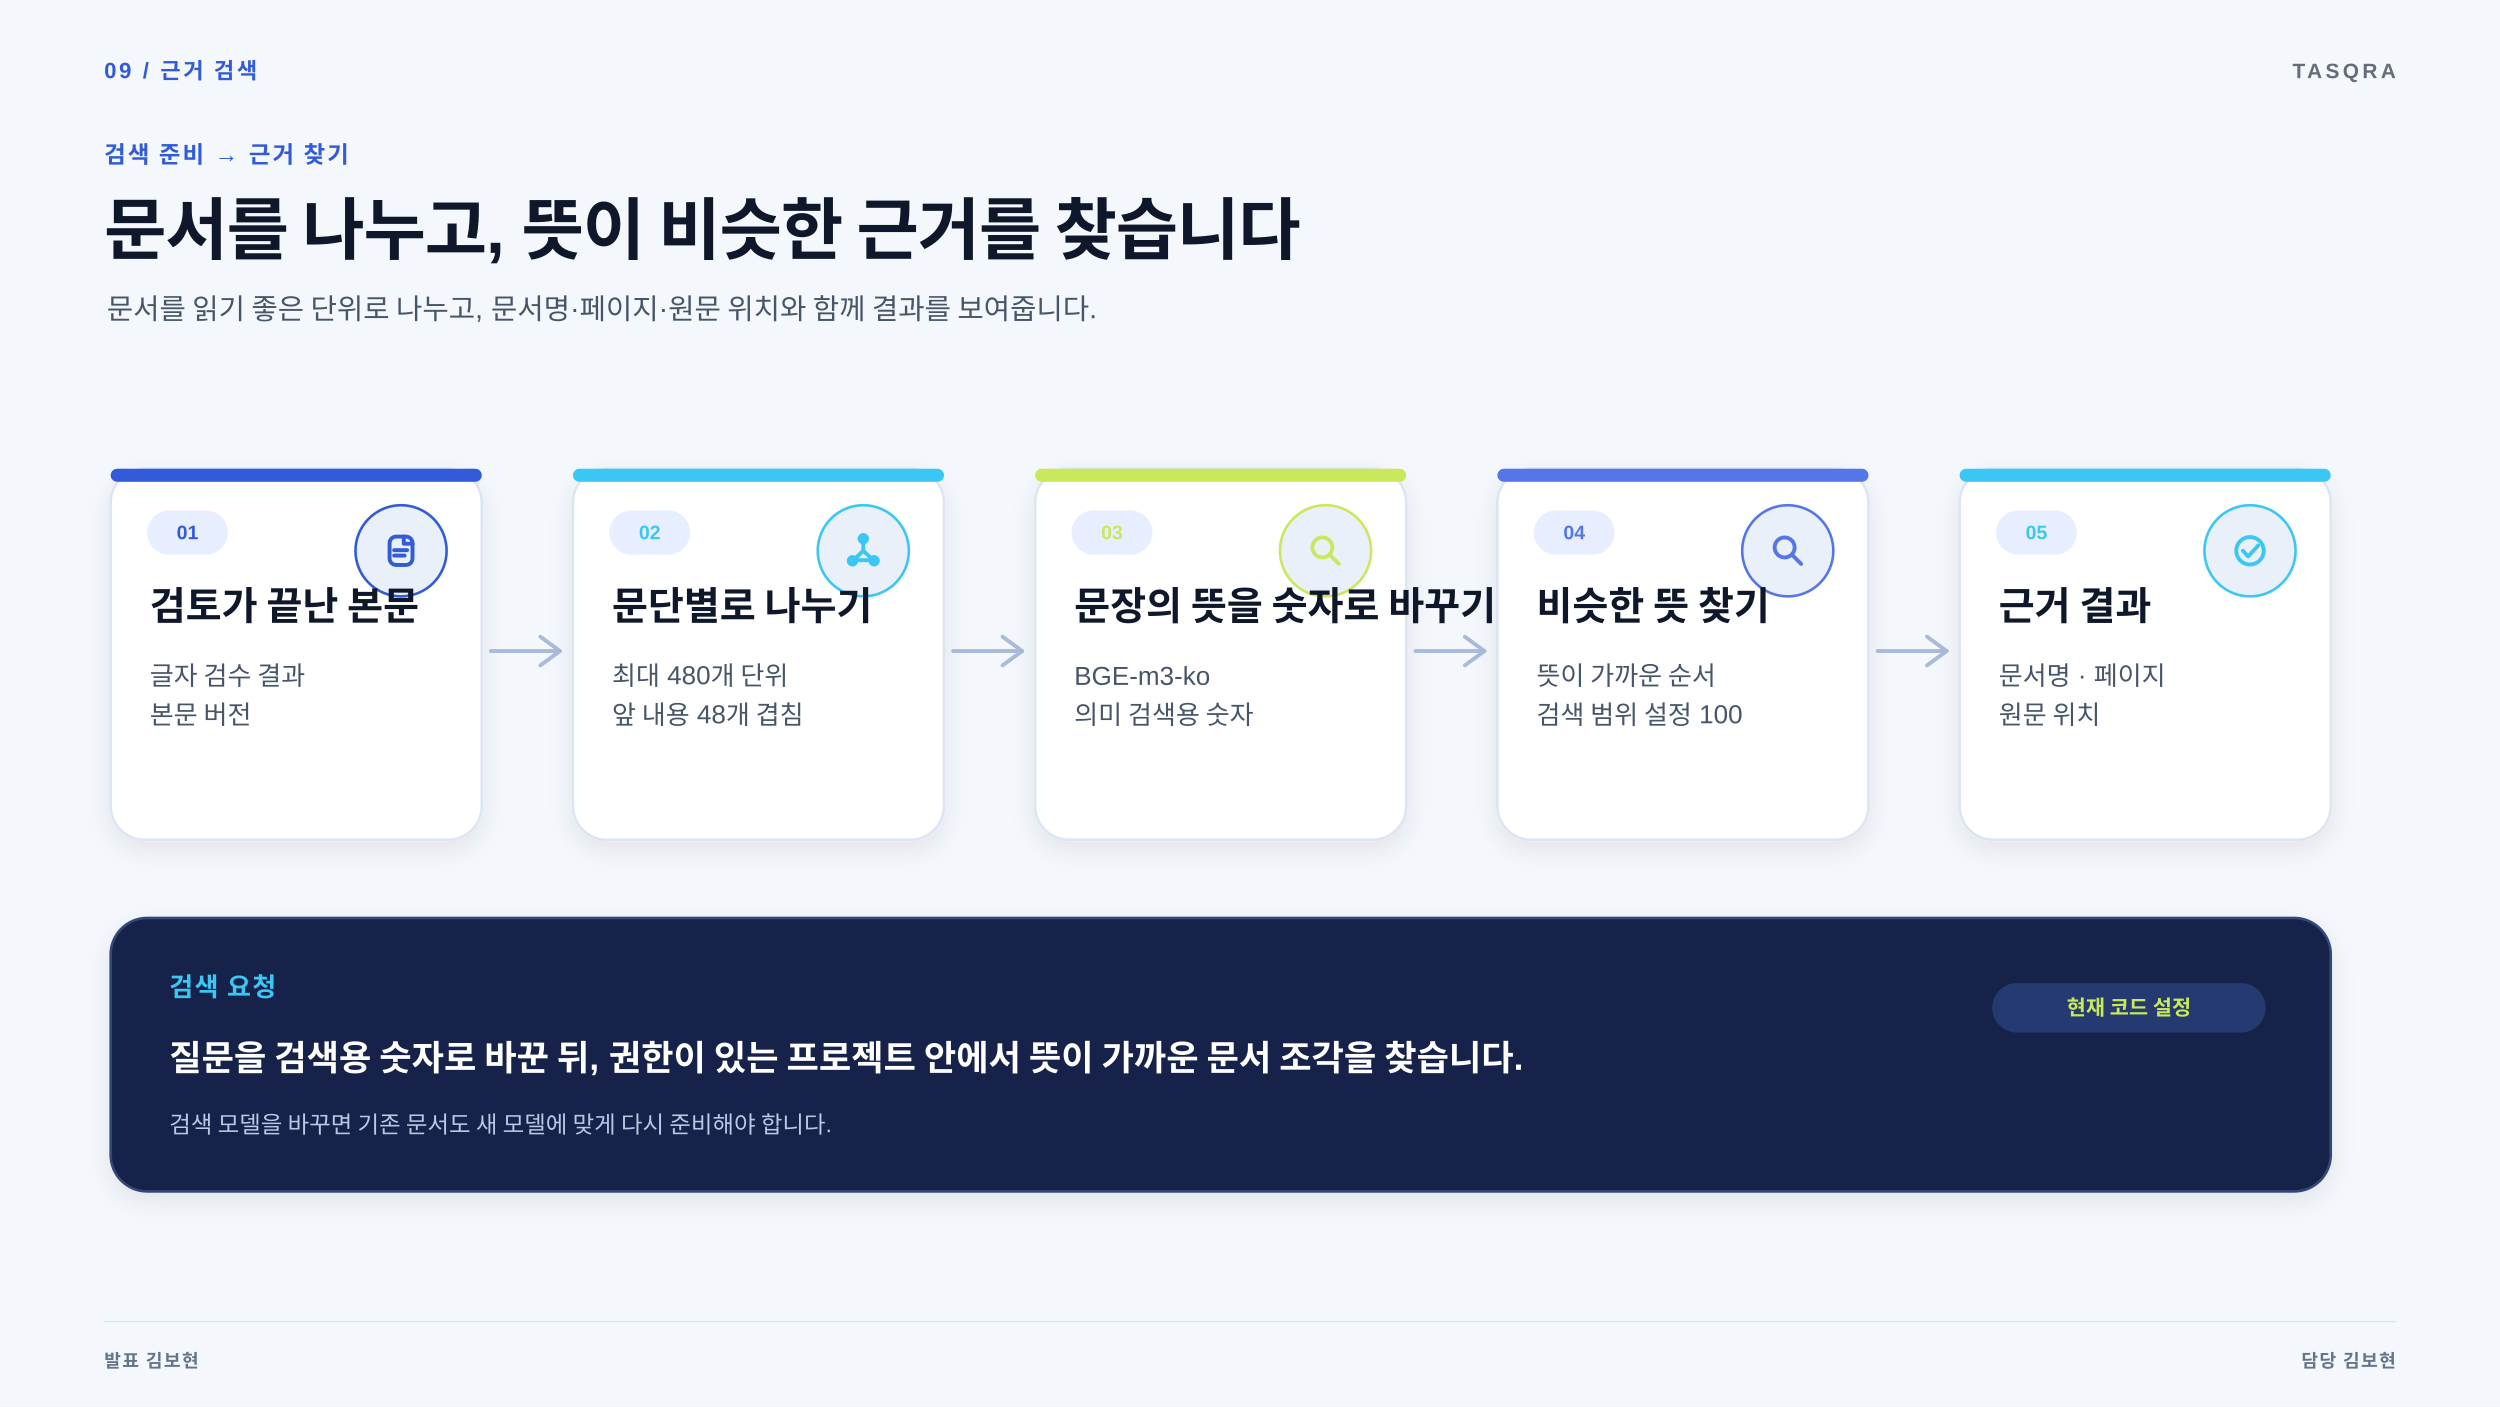
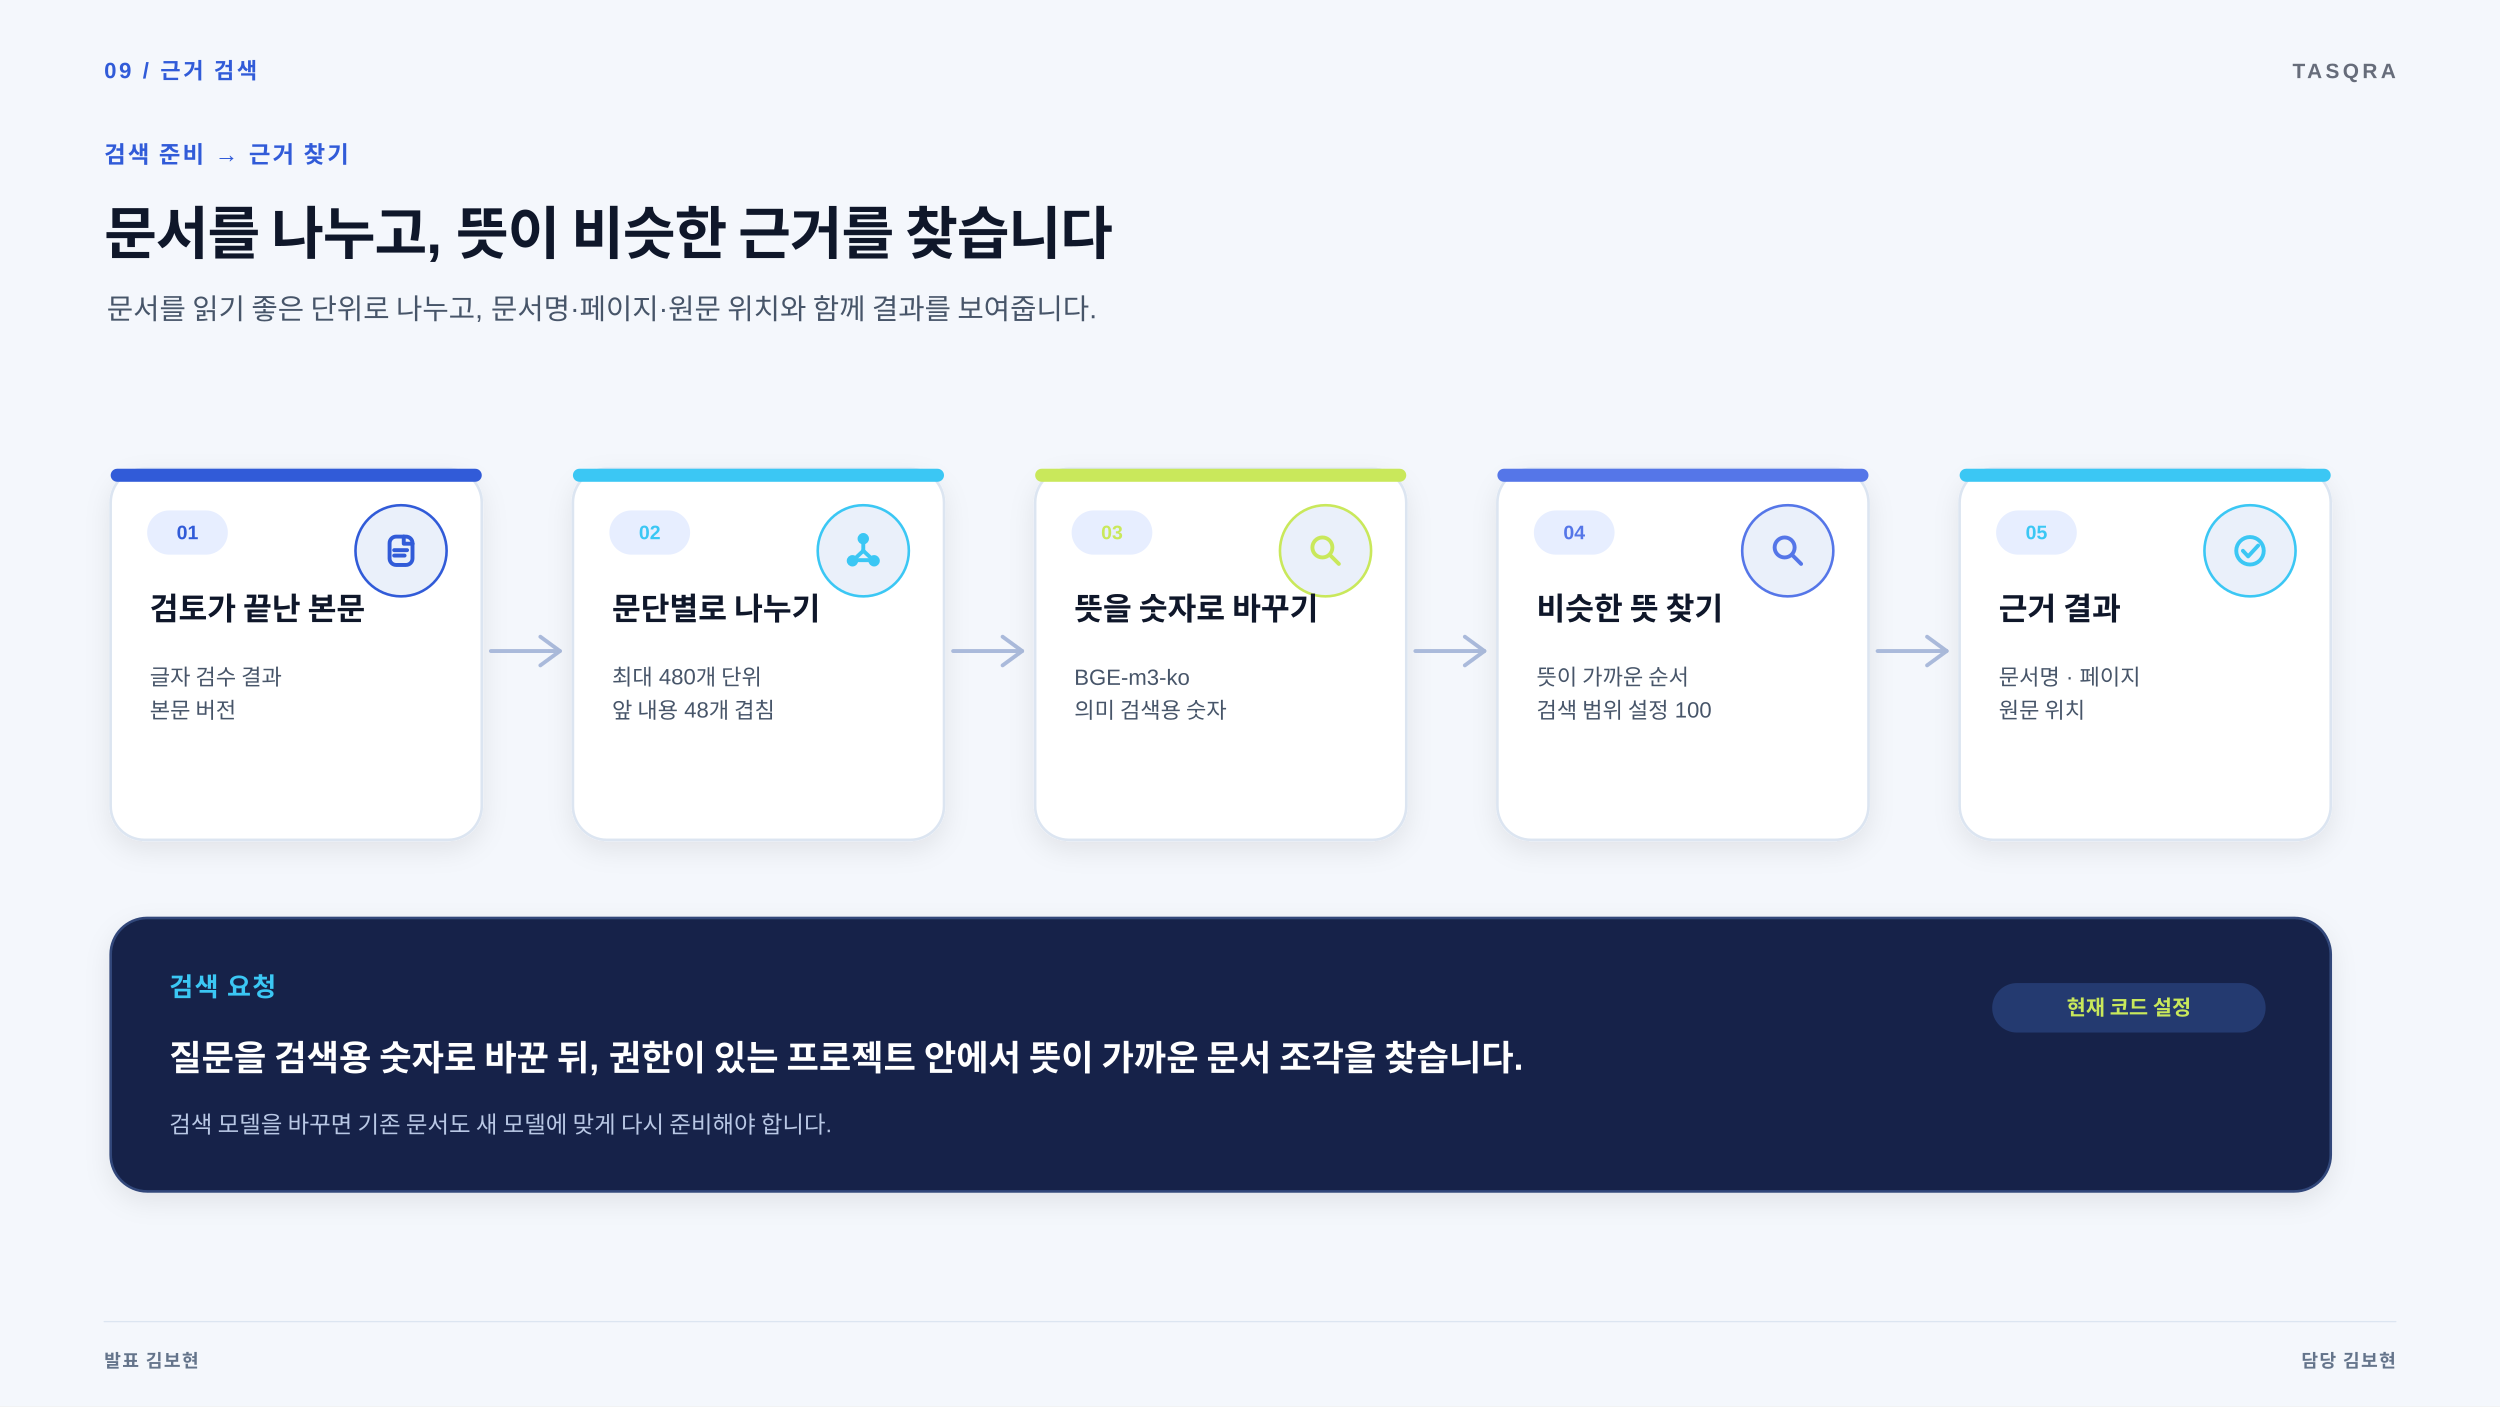
<svg xmlns="http://www.w3.org/2000/svg" width="1920" height="1080" viewBox="0 0 1920 1080">
  <defs>
    <style>@font-face{font-family:NotoKR;src:url("../../포트폴리오/NotoSansKR.ttf") format("truetype");} text{font-family:NotoKR,Arial,sans-serif;}</style>
    <filter id="shadow" x="-20%" y="-20%" width="140%" height="140%">
      <feDropShadow dx="0" dy="12" stdDeviation="16" flood-color="#0E162F" flood-opacity="0.11" />
    </filter>
    <filter id="softShadow" x="-20%" y="-20%" width="140%" height="140%">
      <feDropShadow dx="0" dy="7" stdDeviation="10" flood-color="#0E162F" flood-opacity="0.08" />
    </filter>
  </defs>
  <rect x="0" y="0" width="1920" height="1080" rx="0" fill="#F4F7FC" stroke="none" stroke-width="0" opacity="1" />
  <text x="80" y="60" font-family="NotoKR, Arial, sans-serif" font-size="17" font-weight="800" font-style="normal" fill="#315BD8" text-anchor="start" letter-spacing="2" opacity="1">09  /  근거 검색</text>
  <text x="1840" y="60" font-family="NotoKR, Arial, sans-serif" font-size="16" font-weight="800" font-style="normal" fill="#0F172A" text-anchor="end" letter-spacing="2.6" opacity="0.62">TASQRA</text>
  <line x1="80" y1="1015" x2="1840" y2="1015" stroke="#DCE5F1" stroke-width="1" stroke-linecap="round" opacity="1" />
  <text x="80" y="1050" font-family="NotoKR, Arial, sans-serif" font-size="14" font-weight="700" font-style="normal" fill="#64748B" text-anchor="start" letter-spacing="1" opacity="1">발표  김보현</text>
  <text x="1840" y="1050" font-family="NotoKR, Arial, sans-serif" font-size="14" font-weight="700" font-style="normal" fill="#64748B" text-anchor="end" letter-spacing="1" opacity="1">담당  김보현</text>
  <text x="80" y="125" font-family="NotoKR, Arial, sans-serif" font-size="18" font-weight="800" font-style="normal" fill="#315BD8" text-anchor="start" letter-spacing="1.6" opacity="1">검색 준비 → 근거 찾기</text>
-   <text x="80" y="195" font-family="NotoKR, Arial, sans-serif" font-size="52" font-weight="800" font-style="normal" fill="#0F172A" text-anchor="start" letter-spacing="-0.8" opacity="1">문서를 나누고, 뜻이 비슷한 근거를 찾습니다</text>
+   <text x="80" y="195" font-family="NotoKR, Arial, sans-serif" font-size="44" font-weight="800" font-style="normal" fill="#0F172A" text-anchor="start" letter-spacing="-0.8" opacity="1">문서를 나누고, 뜻이 비슷한 근거를 찾습니다</text>
  <text x="82" y="245" font-family="NotoKR, Arial, sans-serif" font-size="22" font-weight="500" font-style="normal" fill="#475569" text-anchor="start" letter-spacing="0" opacity="1">문서를 읽기 좋은 단위로 나누고, 문서명·페이지·원문 위치와 함께 결과를 보여줍니다.</text>
  <rect x="85" y="360" width="285" height="285" rx="26" fill="#FFFFFF" stroke="#DCE5F1" stroke-width="2" opacity="1" filter="url(#softShadow)" />
  <rect x="85" y="360" width="285" height="10" rx="5" fill="#315BD8" stroke="none" stroke-width="0" opacity="1" />
  <rect x="113" y="392" width="62" height="34" rx="17.0" fill="#E7EEFF" stroke="none" stroke-width="0" opacity="1" />
  <text x="144.0" y="414.1" font-family="NotoKR, Arial, sans-serif" font-size="15" font-weight="700" font-style="normal" fill="#315BD8" text-anchor="middle" letter-spacing="0" opacity="1">01</text>
  <circle cx="308" cy="423" r="35" fill="#EAF0FA" stroke="#315BD8" stroke-width="2" opacity="1" />
  <g fill="none" stroke="#315BD8" stroke-width="3" stroke-linecap="round" stroke-linejoin="round">
    <rect x="299.2" y="412.12" width="17.6" height="21.76" rx="5" />
    <path d="M 310.08 412.12 v 5.44 h 6.72" />
    <line x1="302.72" y1="422.52" x2="312.64" y2="422.52" />
    <line x1="302.72" y1="426.68" x2="310.72" y2="426.68" />
  </g>
-   <text x="115" y="476" font-family="NotoKR, Arial, sans-serif" font-size="30" font-weight="800" font-style="normal" fill="#0F172A" text-anchor="start" letter-spacing="0" opacity="1">검토가 끝난 본문</text>
-   <text x="115" y="526" font-family="NotoKR, Arial, sans-serif" font-size="20" font-weight="500" fill="#475569" text-anchor="start">
+   <text x="115" y="476" font-family="NotoKR, Arial, sans-serif" font-size="24" font-weight="800" font-style="normal" fill="#0F172A" text-anchor="start" letter-spacing="0" opacity="1">검토가 끝난 본문</text>
+   <text x="115" y="526" font-family="NotoKR, Arial, sans-serif" font-size="17" font-weight="500" fill="#475569" text-anchor="start">
    <tspan x="115" dy="0">글자 검수 결과</tspan>
-     <tspan x="115" dy="30.0">본문 버전</tspan>
+     <tspan x="115" dy="25.5">본문 버전</tspan>
  </text>
  <line x1="377" y1="500" x2="430" y2="500" stroke="#AABADB" stroke-width="3" stroke-linecap="round" opacity="1" />
  <path d="M 415 489 L 430 500 L 415 511" fill="none" stroke="#AABADB" stroke-width="3" stroke-linecap="round" stroke-linejoin="round" />
  <rect x="440" y="360" width="285" height="285" rx="26" fill="#FFFFFF" stroke="#DCE5F1" stroke-width="2" opacity="1" filter="url(#softShadow)" />
  <rect x="440" y="360" width="285" height="10" rx="5" fill="#3BC7F4" stroke="none" stroke-width="0" opacity="1" />
  <rect x="468" y="392" width="62" height="34" rx="17.0" fill="#E7EEFF" stroke="none" stroke-width="0" opacity="1" />
  <text x="499.0" y="414.1" font-family="NotoKR, Arial, sans-serif" font-size="15" font-weight="700" font-style="normal" fill="#3BC7F4" text-anchor="middle" letter-spacing="0" opacity="1">02</text>
  <circle cx="663" cy="423" r="35" fill="#EAF0FA" stroke="#3BC7F4" stroke-width="2" opacity="1" />
  <g fill="none" stroke="#3BC7F4" stroke-width="3" stroke-linecap="round">
    <line x1="663" y1="414.68" x2="663" y2="423" />
    <line x1="655.32" y1="430.2" x2="670.68" y2="430.2" />
    <line x1="655.32" y1="430.2" x2="663" y2="423" />
    <line x1="670.68" y1="430.2" x2="663" y2="423" />
    <circle cx="663" cy="413.72" r="2.88" fill="#3BC7F4" />
    <circle cx="654.68" cy="430.68" r="2.88" fill="#3BC7F4" />
    <circle cx="671.32" cy="430.68" r="2.88" fill="#3BC7F4" />
  </g>
-   <text x="470" y="476" font-family="NotoKR, Arial, sans-serif" font-size="30" font-weight="800" font-style="normal" fill="#0F172A" text-anchor="start" letter-spacing="0" opacity="1">문단별로 나누기</text>
-   <text x="470" y="526" font-family="NotoKR, Arial, sans-serif" font-size="20" font-weight="500" fill="#475569" text-anchor="start">
+   <text x="470" y="476" font-family="NotoKR, Arial, sans-serif" font-size="24" font-weight="800" font-style="normal" fill="#0F172A" text-anchor="start" letter-spacing="0" opacity="1">문단별로 나누기</text>
+   <text x="470" y="526" font-family="NotoKR, Arial, sans-serif" font-size="17" font-weight="500" fill="#475569" text-anchor="start">
    <tspan x="470" dy="0">최대 480개 단위</tspan>
-     <tspan x="470" dy="30.0">앞 내용 48개 겹침</tspan>
+     <tspan x="470" dy="25.5">앞 내용 48개 겹침</tspan>
  </text>
  <line x1="732" y1="500" x2="785" y2="500" stroke="#AABADB" stroke-width="3" stroke-linecap="round" opacity="1" />
  <path d="M 770 489 L 785 500 L 770 511" fill="none" stroke="#AABADB" stroke-width="3" stroke-linecap="round" stroke-linejoin="round" />
  <rect x="795" y="360" width="285" height="285" rx="26" fill="#FFFFFF" stroke="#DCE5F1" stroke-width="2" opacity="1" filter="url(#softShadow)" />
  <rect x="795" y="360" width="285" height="10" rx="5" fill="#C9E85B" stroke="none" stroke-width="0" opacity="1" />
  <rect x="823" y="392" width="62" height="34" rx="17.0" fill="#E7EEFF" stroke="none" stroke-width="0" opacity="1" />
  <text x="854.0" y="414.1" font-family="NotoKR, Arial, sans-serif" font-size="15" font-weight="700" font-style="normal" fill="#C9E85B" text-anchor="middle" letter-spacing="0" opacity="1">03</text>
  <circle cx="1018" cy="423" r="35" fill="#EAF0FA" stroke="#C9E85B" stroke-width="2" opacity="1" />
  <g fill="none" stroke="#C9E85B" stroke-width="3" stroke-linecap="round">
    <circle cx="1015.6" cy="420.44" r="7.68" />
    <line x1="1021.2" y1="426.04" x2="1028.24" y2="433.08" />
  </g>
-   <text x="825" y="476" font-family="NotoKR, Arial, sans-serif" font-size="30" font-weight="800" font-style="normal" fill="#0F172A" text-anchor="start" letter-spacing="0" opacity="1">문장의 뜻을 숫자로 바꾸기</text>
-   <text x="825" y="526" font-family="NotoKR, Arial, sans-serif" font-size="20" font-weight="500" fill="#475569" text-anchor="start">
+   <text x="825" y="476" font-family="NotoKR, Arial, sans-serif" font-size="24" font-weight="800" font-style="normal" fill="#0F172A" text-anchor="start" letter-spacing="0" opacity="1">뜻을 숫자로 바꾸기</text>
+   <text x="825" y="526" font-family="NotoKR, Arial, sans-serif" font-size="17" font-weight="500" fill="#475569" text-anchor="start">
    <tspan x="825" dy="0">BGE-m3-ko</tspan>
-     <tspan x="825" dy="30.0">의미 검색용 숫자</tspan>
+     <tspan x="825" dy="25.5">의미 검색용 숫자</tspan>
  </text>
  <line x1="1087" y1="500" x2="1140" y2="500" stroke="#AABADB" stroke-width="3" stroke-linecap="round" opacity="1" />
  <path d="M 1125 489 L 1140 500 L 1125 511" fill="none" stroke="#AABADB" stroke-width="3" stroke-linecap="round" stroke-linejoin="round" />
  <rect x="1150" y="360" width="285" height="285" rx="26" fill="#FFFFFF" stroke="#DCE5F1" stroke-width="2" opacity="1" filter="url(#softShadow)" />
  <rect x="1150" y="360" width="285" height="10" rx="5" fill="#5576E8" stroke="none" stroke-width="0" opacity="1" />
  <rect x="1178" y="392" width="62" height="34" rx="17.0" fill="#E7EEFF" stroke="none" stroke-width="0" opacity="1" />
  <text x="1209.0" y="414.1" font-family="NotoKR, Arial, sans-serif" font-size="15" font-weight="700" font-style="normal" fill="#5576E8" text-anchor="middle" letter-spacing="0" opacity="1">04</text>
  <circle cx="1373" cy="423" r="35" fill="#EAF0FA" stroke="#5576E8" stroke-width="2" opacity="1" />
  <g fill="none" stroke="#5576E8" stroke-width="3" stroke-linecap="round">
    <circle cx="1370.6" cy="420.44" r="7.68" />
    <line x1="1376.2" y1="426.04" x2="1383.24" y2="433.08" />
  </g>
-   <text x="1180" y="476" font-family="NotoKR, Arial, sans-serif" font-size="30" font-weight="800" font-style="normal" fill="#0F172A" text-anchor="start" letter-spacing="0" opacity="1">비슷한 뜻 찾기</text>
-   <text x="1180" y="526" font-family="NotoKR, Arial, sans-serif" font-size="20" font-weight="500" fill="#475569" text-anchor="start">
+   <text x="1180" y="476" font-family="NotoKR, Arial, sans-serif" font-size="24" font-weight="800" font-style="normal" fill="#0F172A" text-anchor="start" letter-spacing="0" opacity="1">비슷한 뜻 찾기</text>
+   <text x="1180" y="526" font-family="NotoKR, Arial, sans-serif" font-size="17" font-weight="500" fill="#475569" text-anchor="start">
    <tspan x="1180" dy="0">뜻이 가까운 순서</tspan>
-     <tspan x="1180" dy="30.0">검색 범위 설정 100</tspan>
+     <tspan x="1180" dy="25.5">검색 범위 설정 100</tspan>
  </text>
  <line x1="1442" y1="500" x2="1495" y2="500" stroke="#AABADB" stroke-width="3" stroke-linecap="round" opacity="1" />
  <path d="M 1480 489 L 1495 500 L 1480 511" fill="none" stroke="#AABADB" stroke-width="3" stroke-linecap="round" stroke-linejoin="round" />
  <rect x="1505" y="360" width="285" height="285" rx="26" fill="#FFFFFF" stroke="#DCE5F1" stroke-width="2" opacity="1" filter="url(#softShadow)" />
  <rect x="1505" y="360" width="285" height="10" rx="5" fill="#3BC7F4" stroke="none" stroke-width="0" opacity="1" />
  <rect x="1533" y="392" width="62" height="34" rx="17.0" fill="#E7EEFF" stroke="none" stroke-width="0" opacity="1" />
  <text x="1564.0" y="414.1" font-family="NotoKR, Arial, sans-serif" font-size="15" font-weight="700" font-style="normal" fill="#3BC7F4" text-anchor="middle" letter-spacing="0" opacity="1">05</text>
  <circle cx="1728" cy="423" r="35" fill="#EAF0FA" stroke="#3BC7F4" stroke-width="2" opacity="1" />
  <g fill="none" stroke="#3BC7F4" stroke-width="3" stroke-linecap="round" stroke-linejoin="round">
    <circle cx="1728" cy="423" r="10.56" />
    <path d="M 1722.56 423 l 4.0 4.32 l 7.68 -8.32" />
  </g>
-   <text x="1535" y="476" font-family="NotoKR, Arial, sans-serif" font-size="30" font-weight="800" font-style="normal" fill="#0F172A" text-anchor="start" letter-spacing="0" opacity="1">근거 결과</text>
-   <text x="1535" y="526" font-family="NotoKR, Arial, sans-serif" font-size="20" font-weight="500" fill="#475569" text-anchor="start">
+   <text x="1535" y="476" font-family="NotoKR, Arial, sans-serif" font-size="24" font-weight="800" font-style="normal" fill="#0F172A" text-anchor="start" letter-spacing="0" opacity="1">근거 결과</text>
+   <text x="1535" y="526" font-family="NotoKR, Arial, sans-serif" font-size="17" font-weight="500" fill="#475569" text-anchor="start">
    <tspan x="1535" dy="0">문서명 · 페이지</tspan>
-     <tspan x="1535" dy="30.0">원문 위치</tspan>
+     <tspan x="1535" dy="25.5">원문 위치</tspan>
  </text>
  <rect x="85" y="705" width="1705" height="210" rx="28" fill="#16234A" stroke="#31477A" stroke-width="2" opacity="1" filter="url(#softShadow)" />
  <text x="130" y="765" font-family="NotoKR, Arial, sans-serif" font-size="20" font-weight="800" font-style="normal" fill="#3BC7F4" text-anchor="start" letter-spacing="1" opacity="1">검색 요청</text>
  <text x="130" y="822" font-family="NotoKR, Arial, sans-serif" font-size="27" font-weight="700" font-style="normal" fill="#FFFFFF" text-anchor="start" letter-spacing="0" opacity="1">질문을 검색용 숫자로 바꾼 뒤, 권한이 있는 프로젝트 안에서 뜻이 가까운 문서 조각을 찾습니다.</text>
  <text x="130" y="870" font-family="NotoKR, Arial, sans-serif" font-size="18" font-weight="500" font-style="normal" fill="#B9C8E5" text-anchor="start" letter-spacing="0" opacity="1">검색 모델을 바꾸면 기존 문서도 새 모델에 맞게 다시 준비해야 합니다.</text>
  <rect x="1530" y="755" width="210" height="38" rx="19.0" fill="#243A70" stroke="none" stroke-width="0" opacity="1" />
  <text x="1635.0" y="779.44" font-family="NotoKR, Arial, sans-serif" font-size="16" font-weight="700" font-style="normal" fill="#C9E85B" text-anchor="middle" letter-spacing="0" opacity="1">현재 코드 설정</text>
</svg>
